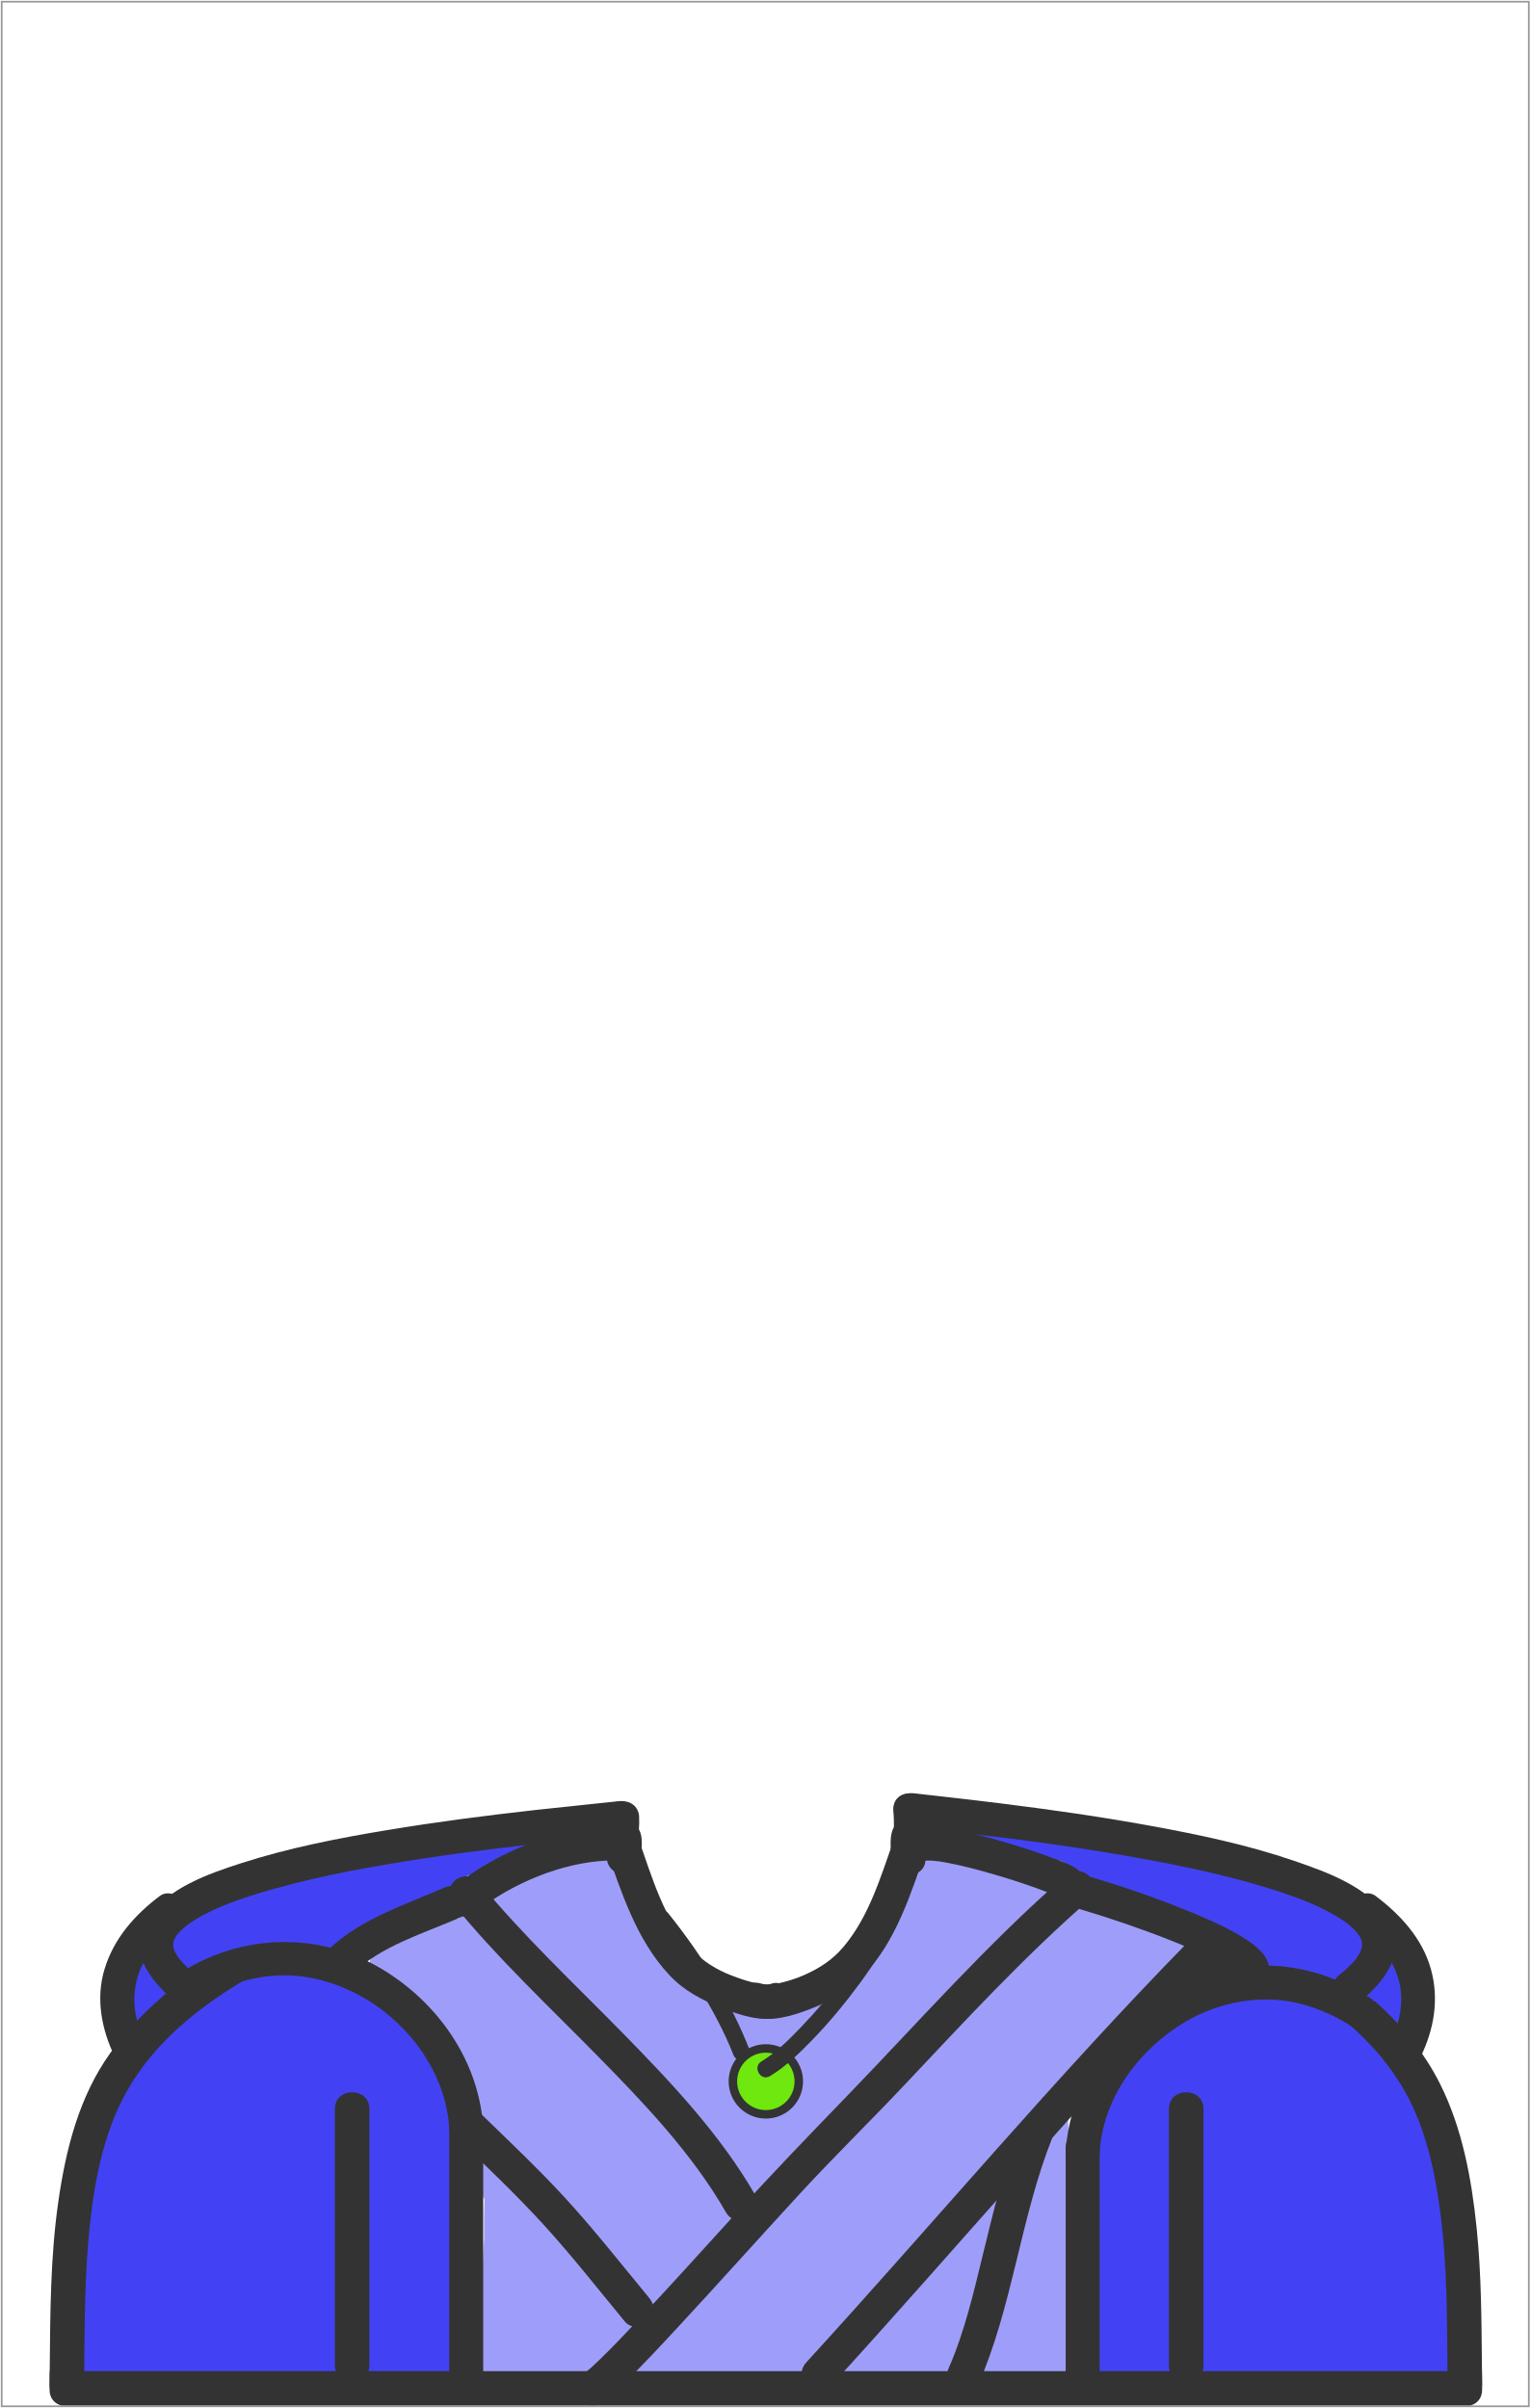
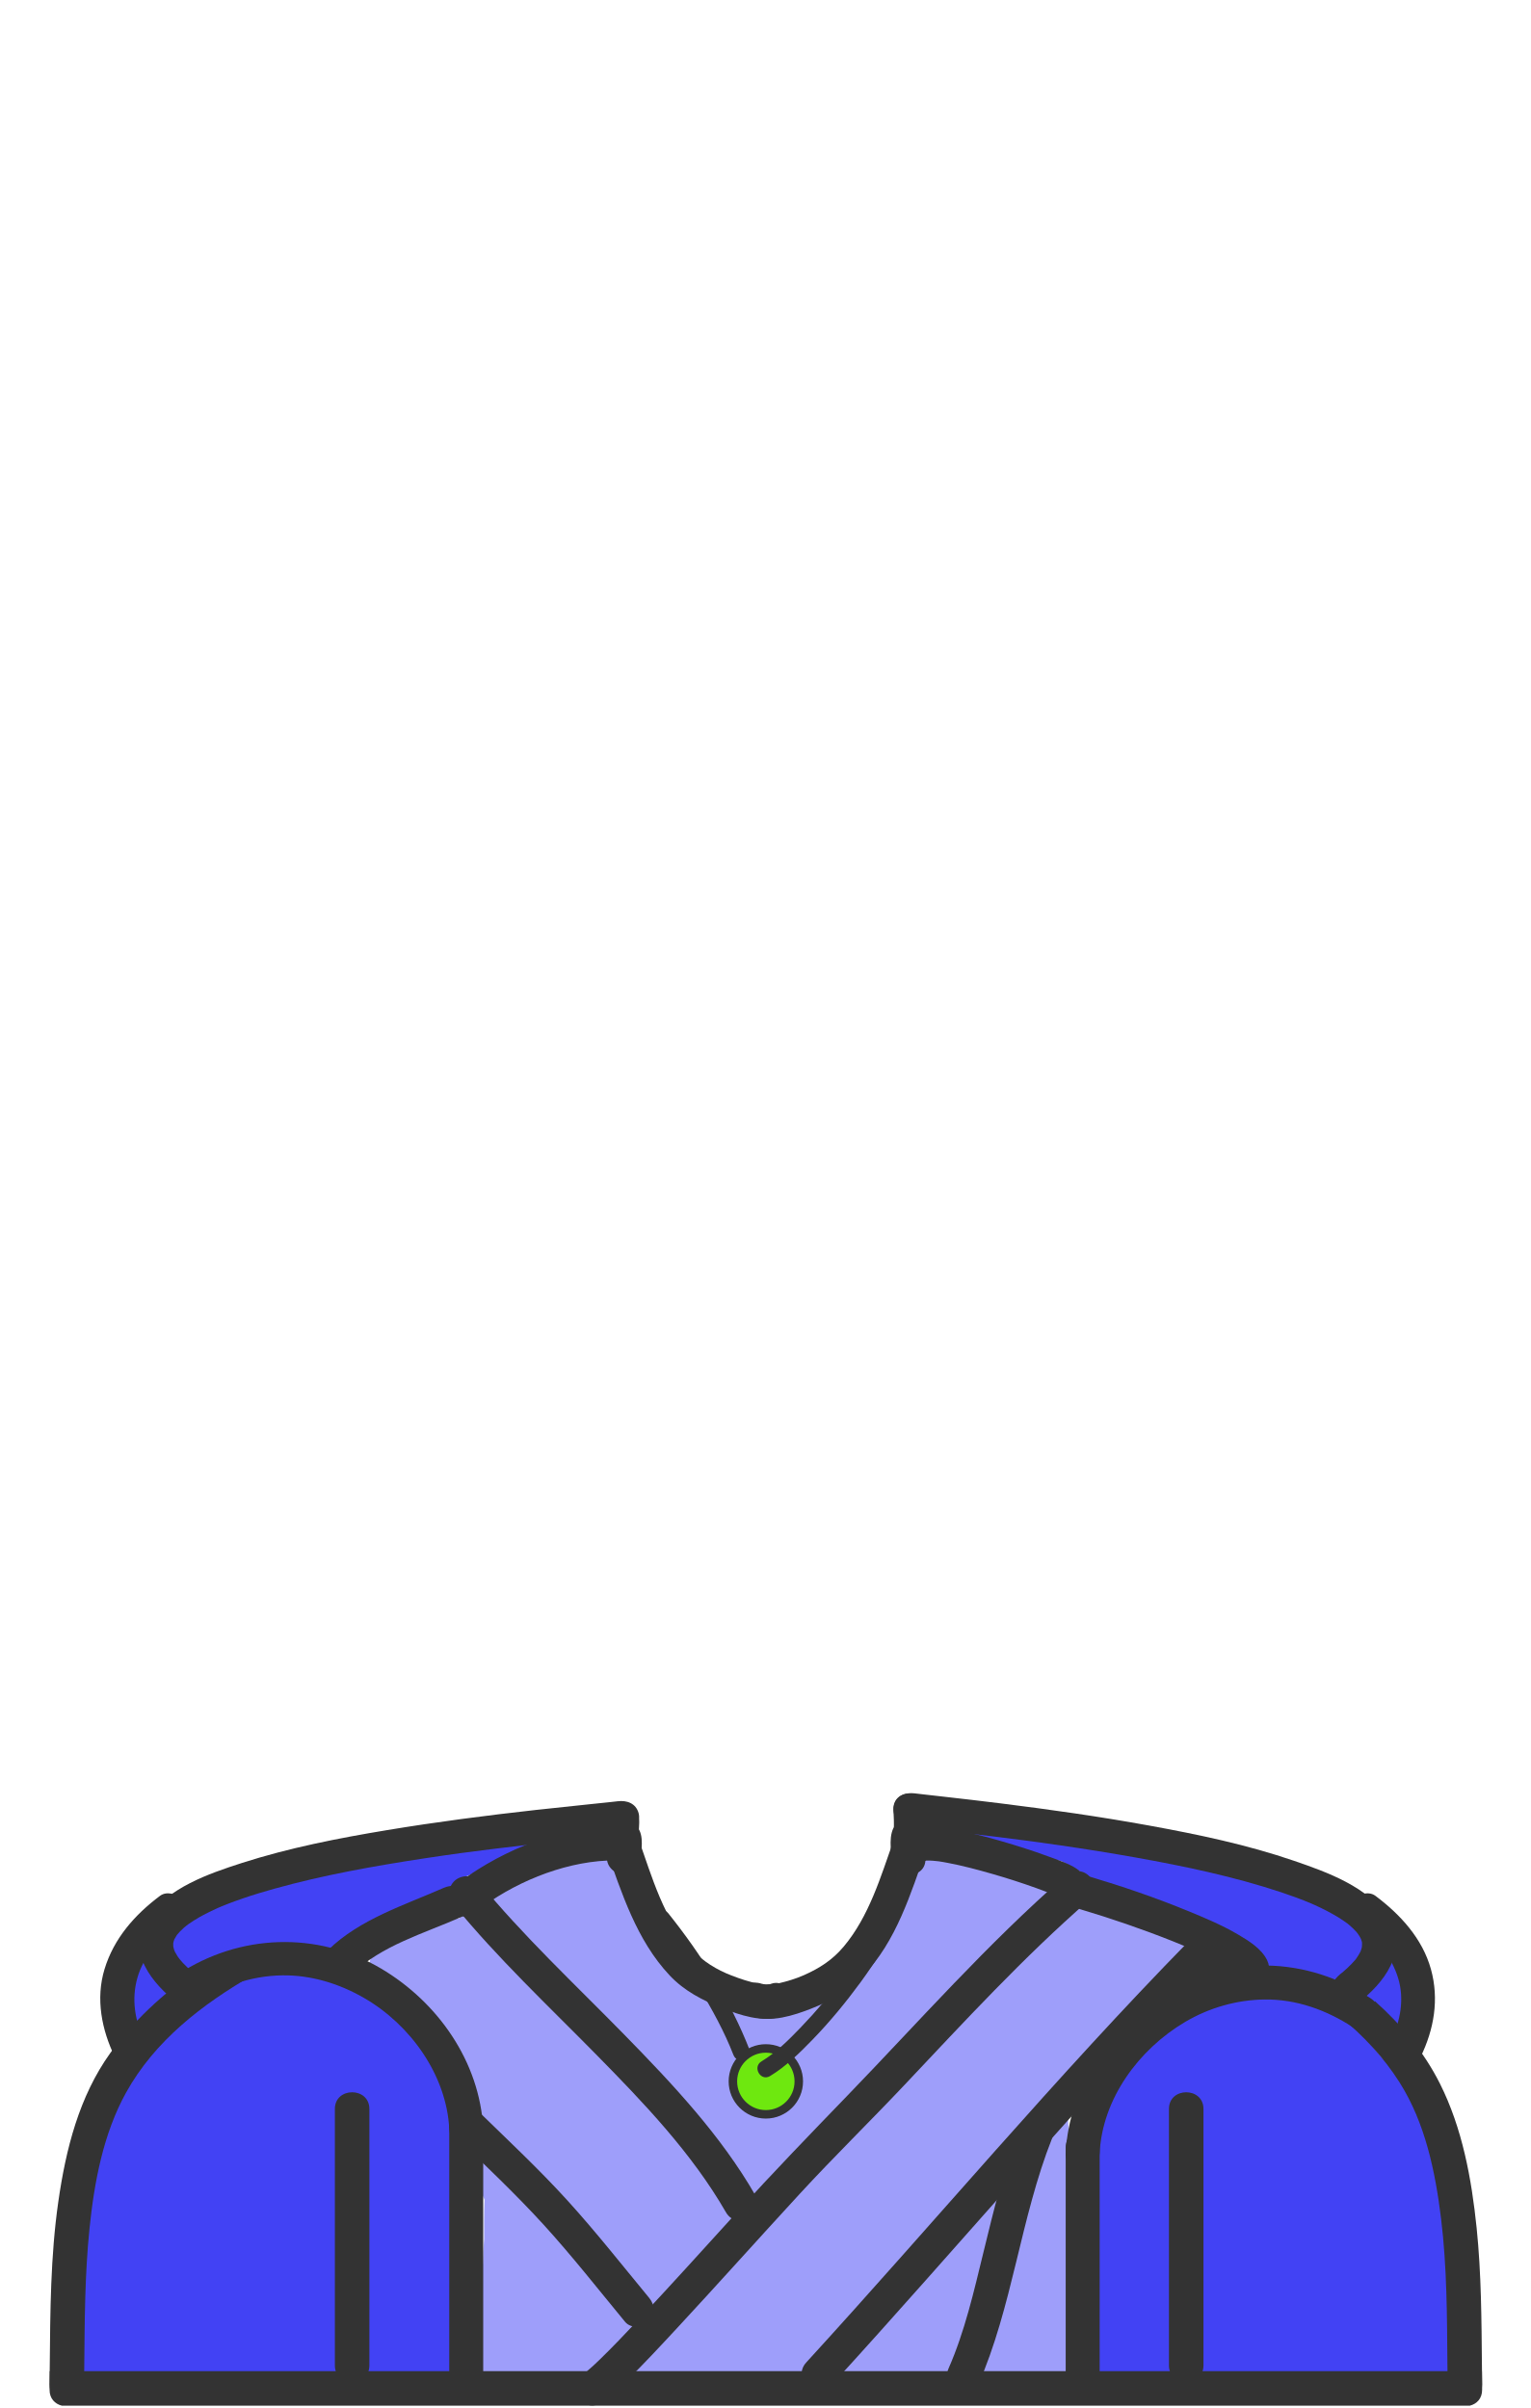
<svg xmlns="http://www.w3.org/2000/svg" width="901px" height="1418px" viewBox="0 0 901 1418" version="1.1">
  <defs />
  <g id="Page-1" stroke="none" stroke-width="1" fill="none" fill-rule="evenodd">
    <g id="robe" transform="translate(1, 1)">
      <path d="M727.177,1146.814 C718.789,1141.251 707.674,1140.513 697.588,1140.081 C678.331,1130.025 661.132,1115.562 639.931,1110.052 C628.181,1106.996 617.071,1104.445 606.073,1099.129 C594.516,1093.544 583.243,1087.961 570.344,1086.505 C565.086,1085.912 560.631,1091.075 560.224,1095.948 C559.851,1095.962 559.476,1095.957 559.104,1095.975 C555.611,1091.138 548.166,1088.792 543.519,1094.221 C530.906,1108.959 515.908,1122.89 508.068,1140.976 C506.737,1144.049 506.333,1147.259 507.524,1150.131 C506.8,1151.5 506.091,1152.876 505.397,1154.26 C502.602,1157.064 499.803,1159.864 496.953,1162.618 C494.756,1164.744 492.502,1166.811 490.195,1168.816 C489.159,1168.474 488.07,1168.325 486.98,1168.375 C485.666,1166.59 483.813,1165.229 481.614,1164.752 C469.757,1162.183 455.699,1168.146 446.359,1177.466 C433.687,1172.479 420.57,1168.933 407.012,1170.611 C405.923,1169.873 404.868,1169.085 403.852,1168.25 C400.234,1165.258 396.786,1162.065 393.525,1158.688 C391.53,1156.619 390.727,1155.687 389.525,1153.91 C389.261,1153.516 389.015,1153.11 388.788,1152.694 C389.301,1146.899 384.899,1142.959 380.048,1142.105 C376.84,1135.242 373.614,1128.425 369.709,1121.949 C368.028,1115.857 366.132,1109.839 363.253,1104.296 C363.768,1103.061 363.987,1101.646 363.779,1100.051 C363.66,1099.15 363.51,1098.253 363.33,1097.362 L363.416,1097.35 C362.774,1093.56 362.616,1089.651 362.062,1085.837 C361.423,1081.441 356.356,1078.378 352.266,1078.378 C349.911,1078.362 347.632,1079.203 345.851,1080.744 C342.007,1080.556 337.967,1081.46 334.301,1082.635 C332.487,1082.989 330.818,1083.672 329.205,1084.487 C322.809,1087.024 316.667,1090.175 310.474,1093.154 C309.028,1093.849 307.574,1094.524 306.111,1095.184 L305.589,1095.421 L305.235,1095.565 C304.459,1095.875 303.677,1096.169 302.889,1096.445 C299.207,1092.011 292.434,1090.138 288.193,1095.577 C287.66,1096.26 287.137,1096.95 286.623,1097.647 C286.616,1097.643 286.61,1097.639 286.604,1097.633 L286.447,1097.889 C283.259,1102.234 280.472,1106.758 277.906,1111.405 C276.99,1112.965 276.14,1114.562 275.358,1116.193 C273.21,1120.364 271.187,1124.613 269.173,1128.907 C263.249,1127.799 256.995,1127.822 251.1,1128.157 C242.499,1128.647 233.663,1130.032 225.909,1133.947 C222.1,1135.87 220.407,1140.631 221.098,1144.819 C219.982,1146.071 219.015,1147.456 218.284,1149.021 C215.366,1155.28 215.875,1163.014 221.487,1167.667 C225.227,1170.768 229.782,1172.079 234.425,1172.017 C244.194,1185.557 253.75,1199.248 263.962,1212.459 C265.786,1214.813 267.632,1217.152 269.497,1219.474 C271.524,1235.55 273.98,1251.566 277.078,1267.475 C278.797,1276.304 280.322,1286.012 284.234,1294.366 C283.909,1302.081 283.948,1309.83 283.984,1317.572 C283.571,1322.473 283.271,1327.381 283.218,1332.298 C279.367,1345.882 278.247,1360.516 279.119,1373.666 C279.308,1376.509 280.505,1378.822 282.231,1380.506 C282.252,1386.801 282.352,1393.099 282.506,1399.402 C282.641,1404.936 287.025,1409.56 292.665,1409.56 C298.407,1409.56 301.857,1405.314 302.712,1400.147 C302.837,1400.11 302.958,1400.059 303.081,1400.014 C303.519,1402.697 305.048,1405.202 307.854,1406.818 C317.819,1412.557 329.061,1414.107 340.402,1413.249 C351.891,1412.382 362.852,1408.765 374.23,1407.409 C376.467,1407.147 378.711,1406.952 380.96,1406.824 C381.725,1407.287 382.556,1407.631 383.425,1407.843 C394.36,1410.424 407.799,1411.181 419.57,1408.071 C422.222,1408.221 424.873,1408.348 427.525,1408.429 C442.74,1418.469 463.205,1412.434 479.852,1408.049 C505.158,1406.863 530.246,1402.158 555.606,1401.52 C566.138,1402.497 576.641,1402.874 587.049,1399.965 C589.079,1403.909 593.532,1406.822 598.778,1405.812 C599.269,1405.717 599.762,1405.612 600.257,1405.504 C604.367,1408.174 610.495,1407.67 613.898,1403.99 C614.511,1404.106 615.122,1404.254 615.727,1404.456 C620.546,1406.073 627.394,1402.632 628.224,1397.361 C635.12,1353.523 631.423,1309.359 629.264,1265.304 C629.189,1263.782 628.846,1262.444 628.312,1261.273 C628.093,1253.711 627.741,1246.153 627.255,1238.603 C632.183,1231.138 637.121,1223.689 642.333,1216.471 C653.911,1205.168 666.189,1194.175 674.607,1180.355 C676.701,1176.917 676.336,1172.433 674.028,1169.237 C674.145,1169.115 674.257,1168.99 674.374,1168.867 C675.05,1168.131 675.625,1167.308 676.082,1166.42 C677.951,1166.097 679.823,1165.805 681.694,1165.574 C688.757,1164.705 695.877,1164.508 702.996,1164.665 L703.094,1164.706 C704.817,1165.385 706.628,1165.354 708.331,1164.848 C712.916,1165.056 717.494,1165.375 722.049,1165.747 C732.831,1166.625 734.935,1151.958 727.177,1146.814 Z M370.496,1356.09 C360.765,1345.009 351.391,1333.626 342.98,1321.556 C346.331,1322.699 349.655,1323.919 352.95,1325.215 C353.676,1325.504 354.442,1325.682 355.221,1325.743 C361.056,1333.662 366.906,1341.569 373.122,1349.202 C372.09,1351.435 371.213,1353.737 370.496,1356.09 Z" id="Shape" fill-opacity="0.511" fill="#4242F4" fill-rule="nonzero" />
      <path d="M370.962,1068.63 C370.379,1069.086 369.79,1069.529 369.199,1069.971 C369.807,1070.907 370.398,1071.7 370.962,1072.263 C374.519,1075.82 375.332,1065.212 370.962,1068.63 Z" id="Shape" fill="#54361F" fill-rule="nonzero" />
      <path d="M852.048,1376.753 C852.678,1375.601 853.395,1374.524 854.083,1373.373 C856.42,1369.465 855.852,1365.603 853.76,1362.771 C855.418,1340.21 853.233,1317.741 848.142,1295.735 C851.383,1292.592 852.821,1287.041 850.02,1283.202 C848.685,1281.369 847.371,1279.52 846.08,1277.656 C846.603,1276.42 846.832,1275.007 846.667,1273.431 C845.409,1261.554 841.297,1251.139 835.668,1241.503 C833.9,1234.944 832.223,1228.354 830.05,1221.966 C828.222,1216.598 822.614,1214.308 817.8,1215.034 C817.193,1214.476 816.567,1213.937 815.924,1213.42 C815.229,1212.866 814.473,1212.392 813.672,1212.007 C810.061,1207.714 806.438,1203.432 802.952,1199.082 C802.84,1198.901 802.741,1198.715 802.612,1198.544 C801.861,1197.557 801.077,1196.597 800.26,1195.664 C798.748,1193.718 797.274,1191.743 795.839,1189.74 C793.906,1187.034 791.239,1185.14 788.144,1184.772 C781.096,1179.749 772.983,1175.832 764.989,1174.315 C765.03,1173.945 765.056,1173.572 765.056,1173.193 C765.053,1168.739 764.875,1164.228 764.077,1159.963 C769.114,1162.361 774.164,1164.729 779.229,1167.067 C780.933,1167.853 782.709,1168.306 784.449,1168.339 C785.954,1169.485 787.433,1170.664 788.887,1171.875 C790.999,1173.634 793.041,1175.475 795.007,1177.395 C795.213,1178.152 795.5,1178.915 795.903,1179.676 C798.953,1185.455 803.084,1190.625 807.65,1195.278 C813.377,1201.115 824.714,1196.852 825.288,1189.34 C831.481,1188.248 835.524,1180.895 832.41,1174.163 C832.094,1173.48 831.756,1172.811 831.418,1172.142 C831.547,1169.609 830.778,1166.956 828.791,1164.658 C827.254,1162.883 825.52,1161.332 823.676,1159.916 C822.274,1158.068 820.818,1156.262 819.31,1154.499 C819.134,1154.299 818.951,1154.106 818.76,1153.92 C819.443,1149.88 817.347,1145.977 813.866,1143.428 C794.071,1128.92 777.377,1109.504 753.614,1101.577 C751.058,1100.33 748.467,1099.156 745.843,1098.058 C741.617,1096.292 737.297,1094.794 733.011,1093.216 C731.155,1093.757 729.255,1094.131 727.332,1094.332 C715.678,1095.566 703.246,1092.266 692.155,1087.519 C685.625,1090.383 677.83,1090.103 671.057,1086.526 C669.575,1085.744 668.077,1084.994 666.562,1084.278 C665.623,1083.927 662.689,1082.742 662.023,1082.514 C658.096,1081.177 654.128,1079.966 650.104,1078.954 C641.477,1076.784 632.677,1074.881 623.884,1073.511 C610.491,1071.424 597.571,1067.378 584.539,1063.766 C579.233,1067.015 572.547,1068.076 565.884,1066.845 C557.964,1065.381 550.471,1062.308 542.551,1060.845 C539.762,1060.329 537.258,1059.174 535.082,1057.571 C534.177,1059 533.64,1060.663 533.484,1062.371 C533.229,1062.703 532.994,1063.043 532.784,1063.398 C530.448,1067.388 531.242,1070.159 534.217,1073.524 C535.23,1074.98 536.207,1076.455 537.421,1077.773 C541.1,1081.765 547.202,1081.436 551.186,1078.278 C552.348,1077.544 553.582,1076.93 554.812,1076.313 C555.265,1076.082 555.696,1075.808 556.097,1075.496 C567.708,1078.931 578.958,1083.543 590.607,1086.902 C593.182,1088.418 595.9,1089.68 598.795,1090.882 C600.872,1091.745 603.096,1091.527 605.1,1090.652 C611.202,1092.426 617.431,1093.686 623.673,1094.904 C628.461,1097.37 633.139,1100.042 637.694,1102.915 C647.86,1109.345 659.688,1113.096 670.849,1117.382 C682.137,1121.718 692.812,1127.104 704.413,1130.682 C707.884,1131.752 711.373,1132.756 714.863,1133.754 C715.218,1133.973 715.582,1134.201 715.936,1134.418 C723.38,1138.951 730.982,1143.209 738.686,1147.278 C737.33,1150.833 737.687,1155.061 740.802,1158.138 C740.793,1158.983 740.872,1159.828 741.036,1160.657 C741.436,1162.661 741.855,1164.653 742.325,1166.63 C742.238,1166.575 742.161,1166.506 742.073,1166.455 C736.984,1163.474 731.365,1165.589 728.175,1170.101 C727.458,1171.114 726.73,1172.254 725.969,1173.423 C714.542,1168.727 701.882,1174.699 692.107,1181.926 C689.585,1178.905 685.357,1176.814 681.42,1178.3 C659.151,1186.706 652.221,1214.161 648.062,1235.18 C642.005,1265.779 635.676,1297.099 641.139,1328.281 C641.584,1330.829 642.987,1332.695 644.848,1333.906 C640.01,1344.086 640.746,1356.248 641.961,1367.161 C642.751,1374.237 644.108,1381.177 645.078,1388.136 C641.363,1395 644.469,1402.851 647.582,1409.27 C651.581,1417.519 662.648,1414.763 665.713,1407.712 C669.347,1408.514 673.377,1407.462 675.867,1404.272 C680.711,1405.322 685.628,1405.864 690.207,1404.458 C690.776,1404.278 691.33,1404.055 691.865,1403.79 C693.149,1404.458 694.636,1404.844 696.31,1404.82 C703.976,1404.716 711.489,1403.444 718.977,1402.027 C723.514,1401.927 728.045,1401.711 732.543,1401.246 C739.077,1407.33 748.784,1409.936 757.272,1411.568 C766.793,1413.4 776.778,1414.321 786.376,1412.584 C791.641,1411.632 794.619,1405.508 793.586,1400.613 C797.236,1401.025 800.911,1401.317 804.596,1401.495 C818.19,1404.537 832.048,1406.527 845.298,1402.427 C851.225,1400.593 854.146,1394.108 851.99,1388.773 C851.947,1388.418 851.886,1388.066 851.807,1387.717 C852.91,1385.163 852.899,1382.317 851.685,1379.624 C851.775,1378.91 851.861,1378.195 851.954,1377.48 C851.996,1377.179 852.025,1376.951 852.048,1376.753 Z M358.5,1068.5 C351.045,1068.64 343.601,1068.513 336.16,1068.248 C334.743,1068.382 333.326,1068.521 331.913,1068.692 C331.429,1068.751 331.067,1068.793 330.789,1068.825 C327.993,1069.233 325.2,1069.658 322.408,1070.096 C314.293,1071.367 306.166,1072.605 297.999,1073.5 L297.355,1073.569 L296.769,1073.671 C294.975,1073.979 293.182,1074.294 291.394,1074.643 C288.414,1075.225 285.44,1075.844 282.456,1076.406 C267.234,1079.269 252.196,1080.296 236.776,1081.101 C233.268,1081.284 229.75,1081.398 226.248,1081.688 C225.084,1081.785 219.21,1082.668 225.314,1081.644 C223.606,1081.93 221.763,1082.134 220.112,1082.679 C212.775,1085.1 206.995,1087.578 199,1088 C195.865,1088.165 192.858,1087.562 190.113,1086.375 C186.04,1088.893 182.059,1091.557 178.178,1094.361 C176.551,1093.335 174.675,1092.693 172.79,1092.601 C163.47,1092.145 150.519,1096.28 143.15,1103.997 C136.015,1107.002 129.407,1112.253 123.617,1117.372 C116.6,1119.442 109.953,1124.26 104.518,1129.116 C93.863,1130.185 85.22,1139.385 79.556,1149.287 C72.998,1160.751 66.059,1178.9 70.886,1192.149 L70.956,1192.119 C71.235,1192.934 71.552,1193.753 71.91,1194.576 C76.497,1205.118 94.402,1197.521 90.477,1186.748 C89.839,1184.995 89.758,1182.833 89.979,1180.625 C90.041,1180.631 90.101,1180.641 90.163,1180.645 C99.296,1181.257 106.108,1175.233 111.084,1167.311 C112.755,1166.608 114.384,1165.791 115.964,1164.87 C113.078,1169.701 110.9,1174.879 110.47,1180.486 C99.309,1191.938 89.816,1205.08 78.915,1216.806 C78.655,1217.085 78.416,1217.37 78.193,1217.66 C76.808,1218.127 75.444,1218.944 74.173,1220.193 C69.705,1224.589 66.386,1229.97 63.714,1235.733 C60.935,1236.913 58.654,1239.222 58.016,1242.285 C53.797,1262.561 44.674,1281.452 41.085,1301.885 C40.734,1303.879 40.831,1305.876 41.368,1307.685 C39.843,1312.599 38.683,1317.647 38.013,1322.872 C37.447,1327.275 41.532,1331.585 45.471,1332.668 C46.265,1332.886 47.028,1332.995 47.768,1333.028 C47.033,1339.376 46.452,1345.736 46.402,1352.136 C46.374,1355.687 46.513,1359.575 47.152,1363.358 C46.478,1364.66 46.131,1366.105 46.14,1367.571 C46.217,1380.058 47.647,1392.537 49.89,1404.811 C50.692,1409.203 55.471,1412.27 59.686,1412.27 C65.694,1412.27 69.224,1407.613 69.845,1402.112 C69.906,1401.575 69.952,1401.038 70.001,1400.504 C71.947,1399.602 73.557,1398.106 74.6,1396.231 C74.774,1396.131 74.94,1396.021 75.108,1395.912 C77.335,1399.424 80.21,1402.475 83.704,1403.78 C87.843,1406.388 93.64,1407.281 98.136,1407.707 C120.239,1409.791 141.937,1404.318 163.985,1404.144 C167.589,1404.116 170.194,1402.561 171.813,1400.33 C171.918,1400.35 172.014,1400.379 172.12,1400.394 C193.039,1403.592 214.907,1401.421 235.105,1408.521 C237.887,1409.499 240.362,1409.197 242.362,1408.106 C248.316,1411.027 257.237,1408.209 257.433,1399.65 C262.389,1400.707 267.949,1398.417 269.274,1392.623 C269.734,1390.576 270.129,1388.514 270.457,1386.442 C272.047,1384.645 273.03,1382.303 273.024,1379.763 C272.989,1366.552 272.282,1353.367 271.629,1340.18 C273.61,1338.465 274.976,1336.037 275.055,1333.032 C275.595,1312.565 272.386,1292.376 270.314,1272.077 C269.96,1268.618 268.394,1265.498 265.799,1263.655 C265.565,1261.665 265.328,1259.675 265.089,1257.685 C265.405,1257.44 265.71,1257.185 265.984,1256.912 C272.676,1250.215 269.112,1236.525 267.242,1228.281 C265.113,1218.894 261.26,1209.746 256.513,1201.395 C248.242,1186.844 235.028,1173.571 218.792,1168.489 C209.805,1163.087 200.027,1159.098 189.72,1158.299 C187.461,1158.123 185.168,1159.069 183.367,1160.543 L182.266,1160.045 C192.287,1152.802 200.898,1142.906 210.682,1135.802 C214.088,1133.329 217.686,1131.133 221.505,1129.358 C224.982,1127.742 232.832,1128.647 237.738,1127.874 C243.063,1127.034 247.257,1124.678 250.951,1120.776 C251.936,1119.736 252.843,1118.631 253.829,1117.594 C253.547,1117.945 253.931,1117.724 254.172,1117.498 C254.879,1117.448 255.936,1117.312 256.091,1117.323 C262.572,1117.706 265.821,1112.92 265.878,1107.896 C266.585,1107.332 267.305,1106.784 268.037,1106.253 C273.981,1103.713 279.955,1101.243 285.957,1098.844 C291.172,1097.871 296.484,1097.415 301.722,1096.537 C310.067,1095.138 317.962,1091.324 325.764,1088.218 C329.569,1086.701 333.716,1085.009 337.942,1083.991 C343.38,1084.312 348.821,1084.574 354.287,1083.434 C358.377,1082.579 360.756,1079.268 361.4,1075.595 C361.717,1075.353 362.356,1074.848 362.532,1074.723 C364.779,1073.15 367.008,1071.604 369.197,1069.971 C368.565,1068.998 367.912,1067.868 367.246,1066.664 C364.472,1067.819 361.505,1068.442 358.5,1068.5 Z" id="Shape" fill="#4242F4" fill-rule="nonzero" />
      <circle id="Oval" stroke="#333333" stroke-width="5" fill="#6EE80F" fill-rule="nonzero" cx="449.841" cy="1224.663" r="19.397" />
      <path d="M452.314,1221.534 C461.686,1215.865 469.759,1207.902 477.338,1200.086 C487.564,1189.538 496.929,1178.139 505.605,1166.29 C513.784,1155.12 521.384,1143.29 526.901,1130.559 C530.735,1121.711 534.492,1110.99 531.488,1101.338 C529.579,1095.201 519.924,1097.821 521.845,1103.996 C524.228,1111.652 520.308,1121.094 517.058,1128.228 C511.551,1140.32 504.078,1151.536 496.248,1162.228 C488.315,1173.062 479.572,1183.336 470.267,1193.014 C463.314,1200.245 455.905,1207.674 447.267,1212.899 C441.759,1216.231 446.782,1224.881 452.314,1221.534 Z M440.39,1206.405 C429.15,1177.426 411.758,1149.833 392.373,1125.637 C388.34,1120.604 381.312,1127.728 385.302,1132.707 C394.604,1144.317 402.828,1156.796 410.516,1169.52 C418.149,1182.154 425.4,1195.279 430.747,1209.063 C433.053,1215.009 442.725,1212.426 440.39,1206.405 Z M871.397,1392.266 C871.142,1365.131 871.06,1337.977 868.277,1310.953 C865.292,1281.959 859.855,1252.244 846.68,1226.004 C837.258,1207.234 823.954,1191.303 808.5,1177.518 C802.058,1181.152 795.161,1184.506 788.163,1186.758 C801.547,1197.761 813.458,1210.364 822.865,1225.202 C838.013,1249.074 843.956,1277.814 847.349,1305.528 C850.865,1334.278 850.844,1363.322 851.078,1392.265 C851.108,1395.88 851.148,1399.497 851.188,1403.104 C851.26,1408.427 854.643,1411.586 858.647,1412.582 C860.495,1413.05 862.465,1413.04 864.293,1412.582 C868.266,1411.587 871.567,1408.428 871.506,1403.104 C871.468,1399.488 871.427,1395.881 871.397,1392.266 Z" id="Shape" fill="#333333" fill-rule="nonzero" />
      <path d="M871.508,1406.152 C871.57,1411.476 868.268,1414.634 864.295,1415.631 L35.389,1415.631 C31.417,1414.635 28.115,1411.477 28.176,1406.152 C28.217,1402.546 28.257,1398.928 28.288,1395.312 L871.398,1395.312 C871.427,1398.929 871.468,1402.536 871.508,1406.152 Z" id="Shape" fill="#333333" fill-rule="nonzero" />
      <path d="M687.147,1240.899 L687.147,1391.908 C687.147,1405.011 707.465,1405.011 707.465,1391.908 L707.465,1389.898 C707.465,1376.794 687.147,1376.794 687.147,1389.898 L687.147,1391.908 C687.147,1405.011 707.465,1405.011 707.465,1391.908 L707.465,1240.899 C707.466,1227.797 687.147,1227.797 687.147,1240.899 Z M196.133,1240.899 L196.133,1391.908 C196.133,1405.011 216.451,1405.011 216.451,1391.908 L216.451,1389.898 C216.451,1376.794 196.133,1376.794 196.133,1389.898 L196.133,1391.908 C196.133,1405.011 216.451,1405.011 216.451,1391.908 L216.451,1240.899 C216.451,1227.797 196.133,1227.797 196.133,1240.899 Z M120.877,1155.019 C99.122,1169.413 79.35,1186.465 63.925,1207.973 C45.507,1233.655 37.735,1264.73 33.316,1295.594 C28.725,1327.634 28.592,1359.97 28.288,1392.266 C28.257,1395.881 28.217,1399.498 28.176,1403.105 C28.115,1408.428 31.417,1411.587 35.389,1412.583 C37.217,1413.041 39.188,1413.051 41.037,1412.583 C45.039,1411.588 48.422,1408.429 48.494,1403.105 C48.535,1399.489 48.576,1395.881 48.605,1392.266 C48.849,1365.131 48.94,1337.977 51.724,1310.953 C54.518,1283.798 59.861,1255.352 73.22,1231.256 C90.13,1200.717 118.129,1179.177 148.157,1161.884 C138.981,1160.11 129.795,1157.929 120.877,1155.019 Z" id="Shape" fill="#333333" fill-rule="nonzero" />
      <path d="M626.002,1103.723 C580.1,1143.76 539.939,1189.488 497.687,1233.208 C475.797,1255.857 454.024,1278.422 432.823,1301.739 C413.391,1323.111 394.052,1344.573 374.276,1365.628 C366.943,1373.436 359.56,1381.214 351.866,1388.67 C349.425,1391.034 346.944,1393.367 344.326,1395.537 C342.331,1397.189 345.438,1394.717 344.684,1395.279 C344.308,1395.56 343.92,1395.824 343.526,1396.078 C341.466,1397.402 346.148,1395.414 346.605,1395.472 C341.183,1394.786 336.605,1400.539 336.605,1405.472 C336.605,1411.441 341.198,1414.788 346.605,1415.472 C354.226,1416.436 362.617,1406.13 367.378,1401.477 C377.658,1391.43 387.445,1380.871 397.221,1370.336 C421.63,1344.033 445.518,1317.253 469.825,1290.857 C489.913,1269.043 511.114,1248.328 531.463,1226.757 C566.678,1189.428 601.416,1151.643 640.144,1117.865 C644.254,1114.28 643.8,1107.379 640.144,1103.722 C636.096,1099.674 630.106,1100.144 626.002,1103.723 Z" id="Shape" fill="#333333" fill-rule="nonzero" />
      <path d="M266.393,1120.913 C292.032,1152.219 321.637,1180.049 349.972,1208.851 C378.017,1237.358 406.274,1266.878 426.348,1301.741 C432.78,1312.912 450.065,1302.844 443.618,1291.647 C423.273,1256.315 394.828,1226.093 366.475,1197.115 C337.431,1167.431 306.89,1138.952 280.536,1106.771 C277.078,1102.548 269.96,1103.205 266.393,1106.771 C262.255,1110.909 262.942,1116.7 266.393,1120.913 Z M699.142,1141.817 C620.834,1221.732 549.09,1307.662 473.624,1390.191 C464.941,1399.687 479.046,1413.871 487.767,1404.334 C563.233,1321.805 634.976,1235.874 713.285,1155.96 C722.313,1146.745 708.18,1132.594 699.142,1141.817 Z" id="Shape" fill="#333333" fill-rule="nonzero" />
      <path d="M599.05,1252.894 C589.763,1276.345 583.892,1300.933 577.923,1325.384 C572.305,1348.399 566.956,1371.97 557.392,1393.739 C555.2,1398.729 555.879,1404.433 560.98,1407.421 C565.271,1409.935 572.468,1408.826 574.662,1403.833 C595.153,1357.192 599.617,1305.481 618.336,1258.21 C620.346,1253.135 616.178,1247.236 611.352,1245.909 C605.663,1244.345 601.055,1247.83 599.05,1252.894 Z M266.393,1256.352 C284.103,1273.646 302.231,1290.646 318.919,1308.948 C335.701,1327.354 351.113,1347.042 366.962,1366.24 C370.437,1370.448 377.526,1369.817 381.105,1366.24 C385.231,1362.113 384.572,1356.297 381.105,1352.097 C365.251,1332.895 349.81,1313.247 333.061,1294.806 C316.412,1276.474 298.241,1259.499 280.536,1242.209 C271.306,1233.197 257.153,1247.328 266.393,1256.352 Z" id="Shape" fill="#333333" fill-rule="nonzero" />
      <path d="M283.464,1398.787 L283.464,1249.28 C283.464,1236.383 263.464,1236.383 263.464,1249.28 L263.464,1398.787 C263.464,1411.685 283.464,1411.685 283.464,1398.787 Z" id="Shape" fill="#333333" fill-rule="nonzero" />
      <path d="M283.464,1252.511 C281.423,1213.086 256.734,1177.944 223.236,1158.162 C185.842,1136.08 139.955,1137.756 103.851,1161.588 C93.141,1168.658 103.147,1185.985 113.946,1178.858 C129.382,1168.669 146.587,1162.487 165.176,1162.227 C182.062,1161.991 198.55,1167.04 213.142,1175.432 C240.696,1191.278 261.837,1221.07 263.465,1252.511 C264.128,1265.342 284.131,1265.406 283.464,1252.511 Z M646.359,1401.736 L646.359,1263.503 C646.359,1250.606 626.359,1250.606 626.359,1263.503 L626.359,1401.736 C626.359,1414.634 646.359,1414.634 646.359,1401.736 Z" id="Shape" fill="#333333" fill-rule="nonzero" />
      <path d="M646.359,1266.734 C648.002,1235.019 669.216,1205.874 696.682,1189.654 C710.828,1181.3 726.914,1176.678 743.295,1176.45 C762.265,1176.184 780.187,1182.723 795.878,1193.081 C806.677,1200.209 816.683,1182.882 805.972,1175.811 C787.683,1163.738 766.616,1156.756 744.648,1156.45 C724.312,1156.165 704.119,1162.303 686.588,1172.385 C652.984,1191.71 628.383,1227.645 626.359,1266.735 C625.691,1279.63 645.695,1279.564 646.359,1266.734 Z M362.644,1059.729 C367.424,1059.083 363.237,1059.636 362.052,1059.774 C360.596,1059.944 359.138,1060.102 357.68,1060.258 C353.923,1060.662 350.164,1061.045 346.405,1061.432 C335.762,1062.527 325.121,1063.637 314.487,1064.823 C285.229,1068.085 256.011,1071.864 226.966,1076.682 C198.128,1081.465 169.2,1087.118 141.332,1096.074 C121.694,1102.385 98.056,1110.626 85.833,1128.446 C72.569,1147.786 88.693,1167.223 103.851,1178.858 C108.187,1182.186 115.038,1179.53 117.533,1175.27 C120.55,1170.121 118.261,1164.901 113.946,1161.588 C116.079,1163.226 112.657,1160.512 112.115,1160.054 C111.122,1159.21 110.151,1158.341 109.204,1157.447 C107.379,1155.735 105.675,1153.898 104.105,1151.949 C106.252,1154.615 104.043,1151.787 103.586,1151.097 C103.074,1150.313 102.598,1149.505 102.159,1148.678 C101.949,1148.286 101.757,1147.886 101.567,1147.485 C100.798,1145.87 102.55,1149.936 101.909,1148.299 C101.571,1147.415 101.293,1146.509 101.076,1145.588 C100.427,1142.921 101.034,1145.809 101.014,1145.592 C100.953,1144.851 100.939,1144.106 100.975,1143.363 C101.08,1140.512 100.513,1145.684 100.934,1143.471 C101.096,1142.622 101.348,1141.792 101.63,1140.977 C102.358,1138.873 100.392,1143.493 101.684,1140.926 C102.04,1140.22 102.452,1139.543 102.878,1138.877 C103.098,1138.534 103.335,1138.201 103.57,1137.868 C104.572,1136.454 101.928,1139.931 103.026,1138.561 C103.672,1137.768 104.354,1137.005 105.07,1136.275 C106.388,1134.908 107.83,1133.664 109.311,1132.477 C106.551,1134.689 109.491,1132.375 110.171,1131.896 C111.209,1131.171 112.266,1130.472 113.341,1129.802 C117.637,1127.097 122.197,1124.822 126.82,1122.734 C127.489,1122.432 131.508,1120.727 128.758,1121.876 C130.047,1121.341 131.341,1120.821 132.641,1120.314 C135.595,1119.165 138.572,1118.077 141.57,1117.049 C147.804,1114.896 154.124,1112.994 160.476,1111.22 C189.384,1103.143 219.079,1097.873 248.723,1093.351 C264.734,1090.909 275.313,1089.503 290.831,1087.591 C303.393,1086.044 315.971,1084.63 328.557,1083.289 C341.69,1081.891 354.87,1080.781 367.96,1079.013 C373.373,1078.282 376.242,1071.427 374.944,1066.712 C373.355,1060.936 368.041,1058.999 362.644,1059.729 Z" id="Shape" fill="#333333" fill-rule="nonzero" />
      <path d="M93.185,1115.413 C78.278,1126.581 66.046,1140.47 60.535,1158.57 C55.234,1175.98 58.825,1194.31 66.63,1210.314 C69.018,1215.211 75.879,1216.499 80.312,1213.902 C85.273,1210.996 86.289,1205.12 83.899,1200.22 C78.308,1188.756 76.379,1176.261 79.82,1163.887 C83.363,1151.142 92.894,1140.461 103.279,1132.682 C107.632,1129.42 109.859,1124.108 106.866,1119 C104.348,1114.7 97.558,1112.137 93.185,1115.413 Z M532.298,1074.374 C549.499,1076.704 566.797,1078.343 584.027,1080.454 C590.462,1081.243 596.893,1082.062 603.321,1082.911 L605.761,1083.235 C608.529,1083.604 603.607,1082.944 606.393,1083.32 C611.773,1084.047 617.149,1084.8 622.521,1085.578 C637.536,1087.749 652.519,1090.139 667.453,1092.808 C696.397,1097.985 725.4,1104.056 753.339,1113.341 C759.231,1115.299 765.06,1117.449 770.791,1119.839 C768.103,1118.719 772.162,1120.455 772.828,1120.754 C774.041,1121.298 775.244,1121.864 776.443,1122.439 C778.894,1123.617 781.307,1124.873 783.677,1126.207 C785.687,1127.339 787.653,1128.546 789.572,1129.827 C790.467,1130.429 791.349,1131.05 792.218,1131.69 C792.769,1132.094 794.317,1133.335 791.841,1131.387 C792.367,1131.801 792.881,1132.232 793.392,1132.664 C794.827,1133.883 796.181,1135.195 797.446,1136.59 C798.044,1137.247 800.054,1139.896 797.814,1136.923 C798.394,1137.693 798.918,1138.502 799.413,1139.329 C799.753,1139.895 800.055,1140.484 800.344,1141.078 C801.383,1143.203 799.427,1138.62 800.214,1140.821 C800.425,1141.412 800.59,1142.018 800.741,1142.627 C801.402,1145.281 800.77,1142.224 800.802,1142.539 C800.921,1143.746 800.474,1148.127 801.032,1144.023 C800.833,1145.486 800.417,1146.911 799.908,1148.294 C799.555,1149.253 801.092,1145.801 799.866,1148.288 C799.52,1148.974 799.147,1149.647 798.748,1150.304 C798.331,1151.004 797.871,1151.679 797.405,1152.347 C796.033,1154.311 798.805,1150.726 796.701,1153.228 C795.306,1154.884 793.774,1156.419 792.198,1157.901 C791.402,1158.642 790.59,1159.365 789.761,1160.069 C789.222,1160.533 785.804,1163.237 787.953,1161.588 C783.638,1164.901 781.349,1170.12 784.365,1175.27 C786.86,1179.53 793.711,1182.186 798.047,1178.858 C813.632,1166.894 828.727,1147.947 816.038,1128.199 C804.395,1110.077 780.191,1101.445 760.874,1094.806 C733.182,1085.29 704.273,1079.262 675.514,1074.019 C646.403,1068.712 617.084,1064.57 587.724,1060.912 C576.754,1059.546 565.773,1058.271 554.787,1057.032 C550.828,1056.586 546.868,1056.145 542.91,1055.693 C541.433,1055.525 539.957,1055.353 538.481,1055.177 C537.269,1055.031 532.781,1054.434 537.614,1055.089 C532.217,1054.358 526.902,1056.297 525.313,1062.073 C524.016,1066.789 526.885,1073.642 532.298,1074.374 Z" id="Shape" fill="#333333" fill-rule="nonzero" />
      <path d="M798.62,1132.683 C809.197,1140.608 818.184,1151.099 822.078,1163.888 C825.784,1176.059 823.487,1188.967 817.999,1200.221 C815.609,1205.12 816.625,1210.996 821.587,1213.903 C826.021,1216.5 832.88,1215.213 835.269,1210.315 C843.218,1194.015 846.287,1176.275 841.365,1158.571 C836.346,1140.522 823.361,1126.386 808.715,1115.414 C804.342,1112.138 797.553,1114.701 795.033,1119.002 C792.04,1124.108 794.267,1129.421 798.62,1132.683 Z M206.275,1161.472 C223.486,1144.659 248.75,1137.489 270.284,1127.987 C275.273,1125.786 276.388,1118.602 273.871,1114.305 C270.887,1109.21 265.176,1108.517 260.189,1110.717 C237.205,1120.86 210.821,1129.072 192.132,1147.329 C182.895,1156.354 197.047,1170.485 206.275,1161.472 Z" id="Shape" fill="#333333" fill-rule="nonzero" />
      <path d="M279.263,1124.721 C300.477,1108.061 329.422,1095.873 356.511,1094.632 C369.353,1094.044 369.41,1074.041 356.511,1074.632 C323.683,1076.136 290.754,1090.449 265.121,1110.578 C260.827,1113.951 261.614,1121.213 265.121,1124.721 C269.318,1128.917 274.98,1128.084 279.263,1124.721 Z M524.956,1064.731 C525.139,1068.688 525.382,1072.679 525.14,1076.639 C525.03,1077.789 525.092,1077.354 525.328,1075.333 L525.257,1075.633 C525.673,1074.213 526.442,1072.923 527.493,1071.882 C522.706,1077.281 538.222,1063.444 528.868,1070.667 C521.694,1076.208 523.29,1085.185 523.771,1093.278 C524.533,1106.092 544.538,1106.167 543.771,1093.278 C543.54,1089.382 543.246,1085.456 543.406,1081.55 C543.497,1080.404 543.424,1080.85 543.185,1082.889 C543.037,1083.873 540.374,1086.845 539.051,1087.868 C537.973,1088.7 536.047,1089.118 537.036,1088.719 C539.966,1087.539 539.071,1088.025 541.542,1086.097 C547.073,1081.781 545.226,1070.586 544.955,1064.731 C544.362,1051.891 524.359,1051.833 524.956,1064.731 Z" id="Shape" fill="#333333" fill-rule="nonzero" />
      <path d="M525.145,1082.492 C517.502,1104.068 510.641,1127.49 495.643,1145.33 C489.105,1153.107 481.49,1158.019 472.291,1162.099 C467.593,1164.183 462.473,1165.723 457.439,1166.896 C454.868,1167.495 454.222,1167.563 452.024,1167.697 C450.999,1167.76 449.974,1167.718 448.951,1167.668 C450.933,1167.766 447.762,1167.315 447.231,1167.136 C434.986,1162.972 429.774,1182.294 441.915,1186.421 C452.916,1190.161 466.082,1185.899 476.407,1181.873 C487.959,1177.369 498.215,1171.577 506.928,1162.635 C526.663,1142.379 535.222,1113.805 544.429,1087.81 C546.25,1082.668 542.414,1076.876 537.445,1075.509 C531.904,1073.983 526.963,1077.358 525.145,1082.492 Z M355.302,1072.263 C354.985,1078.96 353.35,1088.399 360.277,1092.477 C364.937,1095.221 372.087,1093.559 374.335,1088.353 C374.795,1087.287 375.249,1086.255 375.64,1085.174 C375.696,1085.018 375.754,1084.862 375.814,1084.708 C375.217,1086.255 374.908,1087.428 373.549,1088.567 L369.136,1091.138 L369.178,1091.128 L361.472,1090.12 L361.512,1090.141 L357.924,1086.554 C357.106,1084.226 356.803,1083.523 357.014,1084.443 C356.749,1082.084 356.65,1081.418 356.719,1082.445 C356.762,1083.163 356.735,1083.886 356.721,1084.604 C356.667,1087.351 356.483,1090.098 356.317,1092.84 C355.987,1098.286 361.115,1102.84 366.317,1102.84 C372.018,1102.84 375.987,1098.278 376.317,1092.84 C376.704,1086.45 378.59,1076.569 371.567,1072.851 C366.86,1070.359 359.936,1071.565 357.591,1076.865 C357.128,1077.913 356.681,1078.949 356.294,1080.02 C356.236,1080.181 356.177,1080.34 356.116,1080.499 C357.074,1077.998 357.247,1077.253 360.325,1075.202 L365.372,1073.837 L365.324,1073.841 L370.371,1075.207 C370.356,1075.197 370.341,1075.188 370.326,1075.18 L373.913,1078.768 C374.752,1081.077 375.049,1081.773 374.803,1080.859 C375.079,1083.203 375.17,1083.861 375.074,1082.832 C375.009,1082.1 375.021,1081.357 375.021,1080.622 C375.02,1077.835 375.17,1075.046 375.302,1072.263 C375.56,1066.814 370.558,1062.263 365.302,1062.263 C359.655,1062.263 355.56,1066.819 355.302,1072.263 Z" id="Shape" fill="#333333" fill-rule="nonzero" />
      <path d="M355.659,1087.371 C364.972,1113.659 373.668,1141.409 393.16,1162.196 C401.871,1171.486 412.68,1176.974 424.355,1181.604 C434.297,1185.545 447.856,1190.175 458.482,1186.419 C463.617,1184.605 466.99,1179.656 465.466,1174.118 C464.099,1169.145 458.308,1165.316 453.165,1167.134 C452.436,1167.392 451.729,1167.578 450.972,1167.732 C453.398,1167.241 450.549,1167.614 450.104,1167.616 C447.39,1167.628 447.665,1167.529 445.338,1167.087 C439.977,1166.066 434.755,1164.273 429.672,1162.318 C420.828,1158.918 412.977,1154.105 406.333,1147.019 C389.837,1129.427 382.804,1104.239 374.944,1082.054 C373.126,1076.921 368.185,1073.545 362.643,1075.07 C357.674,1076.438 353.837,1082.229 355.659,1087.371 Z M543.879,1094.792 C546.68,1093.949 541.698,1094.815 544.376,1094.657 C545.61,1094.585 546.853,1094.649 548.085,1094.722 C548.817,1094.765 553.281,1095.294 550.746,1094.944 C552.822,1095.231 554.886,1095.605 556.944,1095.996 C565.795,1097.671 574.525,1100.01 583.176,1102.497 C591.811,1104.974 600.364,1107.73 608.822,1110.759 C610.51,1111.365 612.191,1111.993 613.867,1112.634 C614.725,1112.962 619.737,1115.03 617.109,1113.905 C619.073,1114.746 621.079,1115.622 622.862,1116.811 C633.625,1123.992 643.627,1106.661 632.956,1099.541 C627.875,1096.15 621.579,1094.213 615.89,1092.109 C606.884,1088.781 597.712,1085.886 588.494,1083.21 C579.244,1080.525 569.89,1078.101 560.412,1076.364 C553.575,1075.112 545.44,1073.435 538.562,1075.506 C526.245,1079.214 531.497,1098.519 543.879,1094.792 Z" id="Shape" fill="#333333" fill-rule="nonzero" />
      <path d="M634.733,1123.237 C653.164,1128.734 671.408,1134.985 689.281,1142.091 C697.99,1145.554 706.848,1149.452 715.357,1154.102 C717.03,1155.016 718.67,1155.987 720.292,1156.988 C721.034,1157.447 721.762,1157.928 722.488,1158.412 C722.884,1158.676 725.758,1160.803 723.676,1159.184 C724.748,1160.024 725.763,1160.934 726.714,1161.908 C727.192,1162.392 728.464,1164.074 726.631,1161.64 C727.029,1162.168 727.348,1162.747 727.638,1163.34 C730.035,1168.233 736.88,1169.528 741.32,1166.928 C746.275,1164.026 747.306,1158.141 744.908,1153.246 C741.614,1146.524 734.212,1141.946 728.006,1138.28 C718.525,1132.679 708.251,1128.392 698.087,1124.215 C679.149,1116.431 659.67,1109.802 640.051,1103.951 C627.659,1100.257 622.404,1119.561 634.733,1123.237 Z" id="Shape" fill="#333333" fill-rule="nonzero" />
      <path d="M717.5,1150.5 C717.141,1150.5 716.796,1150.521 716.456,1150.551 C715.008,1149.589 713.195,1149 711,1149 C698.103,1149 698.103,1169 711,1169 C711.359,1169 711.704,1168.979 712.044,1168.949 C713.492,1169.911 715.305,1170.5 717.5,1170.5 C730.397,1170.5 730.397,1150.5 717.5,1150.5 Z" id="Shape" fill="#333333" fill-rule="nonzero" />
-       <g id="Rectangle-path" stroke="#979797">
+       <g id="Rectangle-path">
        <rect x="0" y="0" width="899" height="1416" />
      </g>
    </g>
  </g>
</svg>
